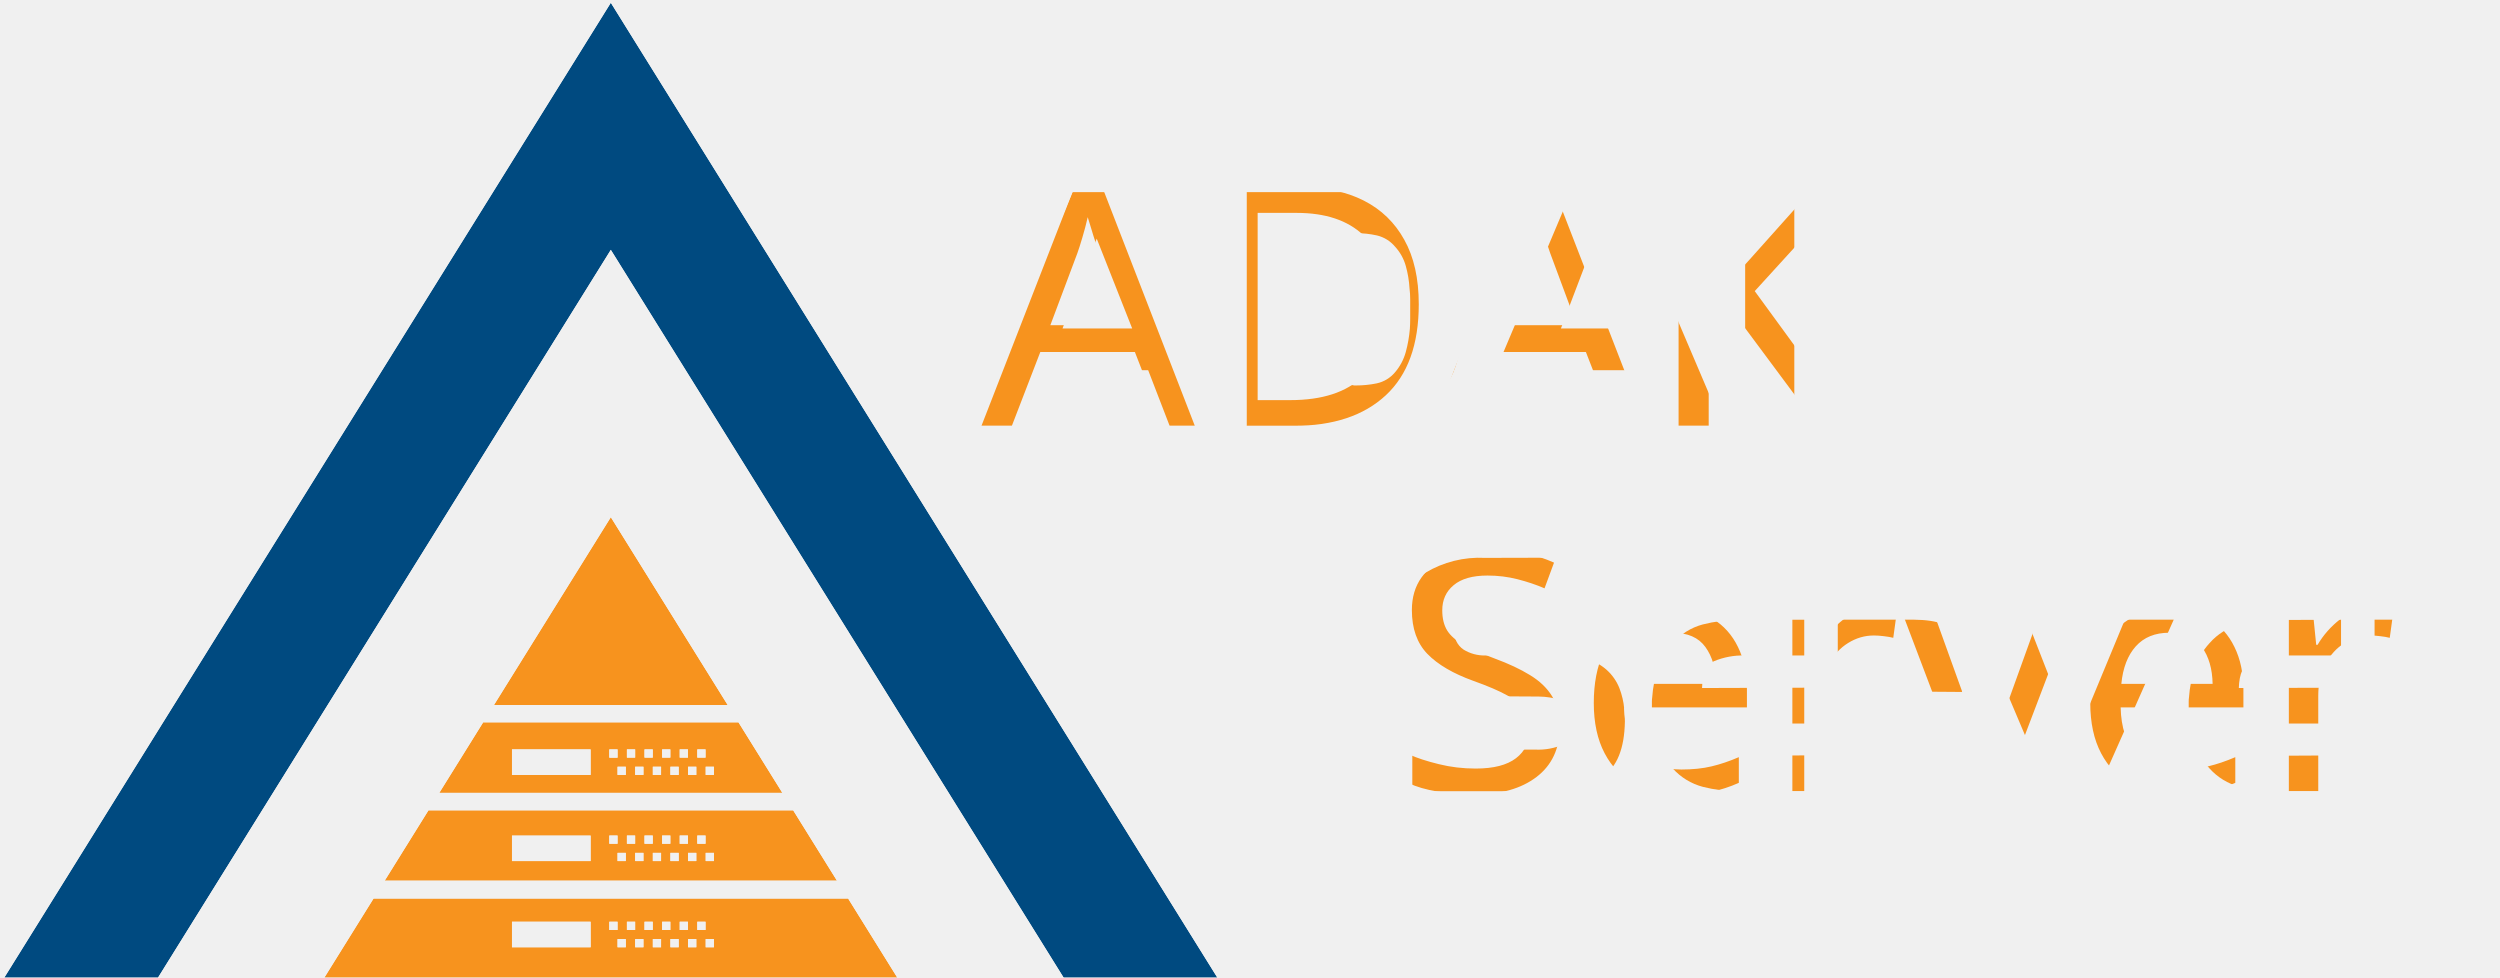
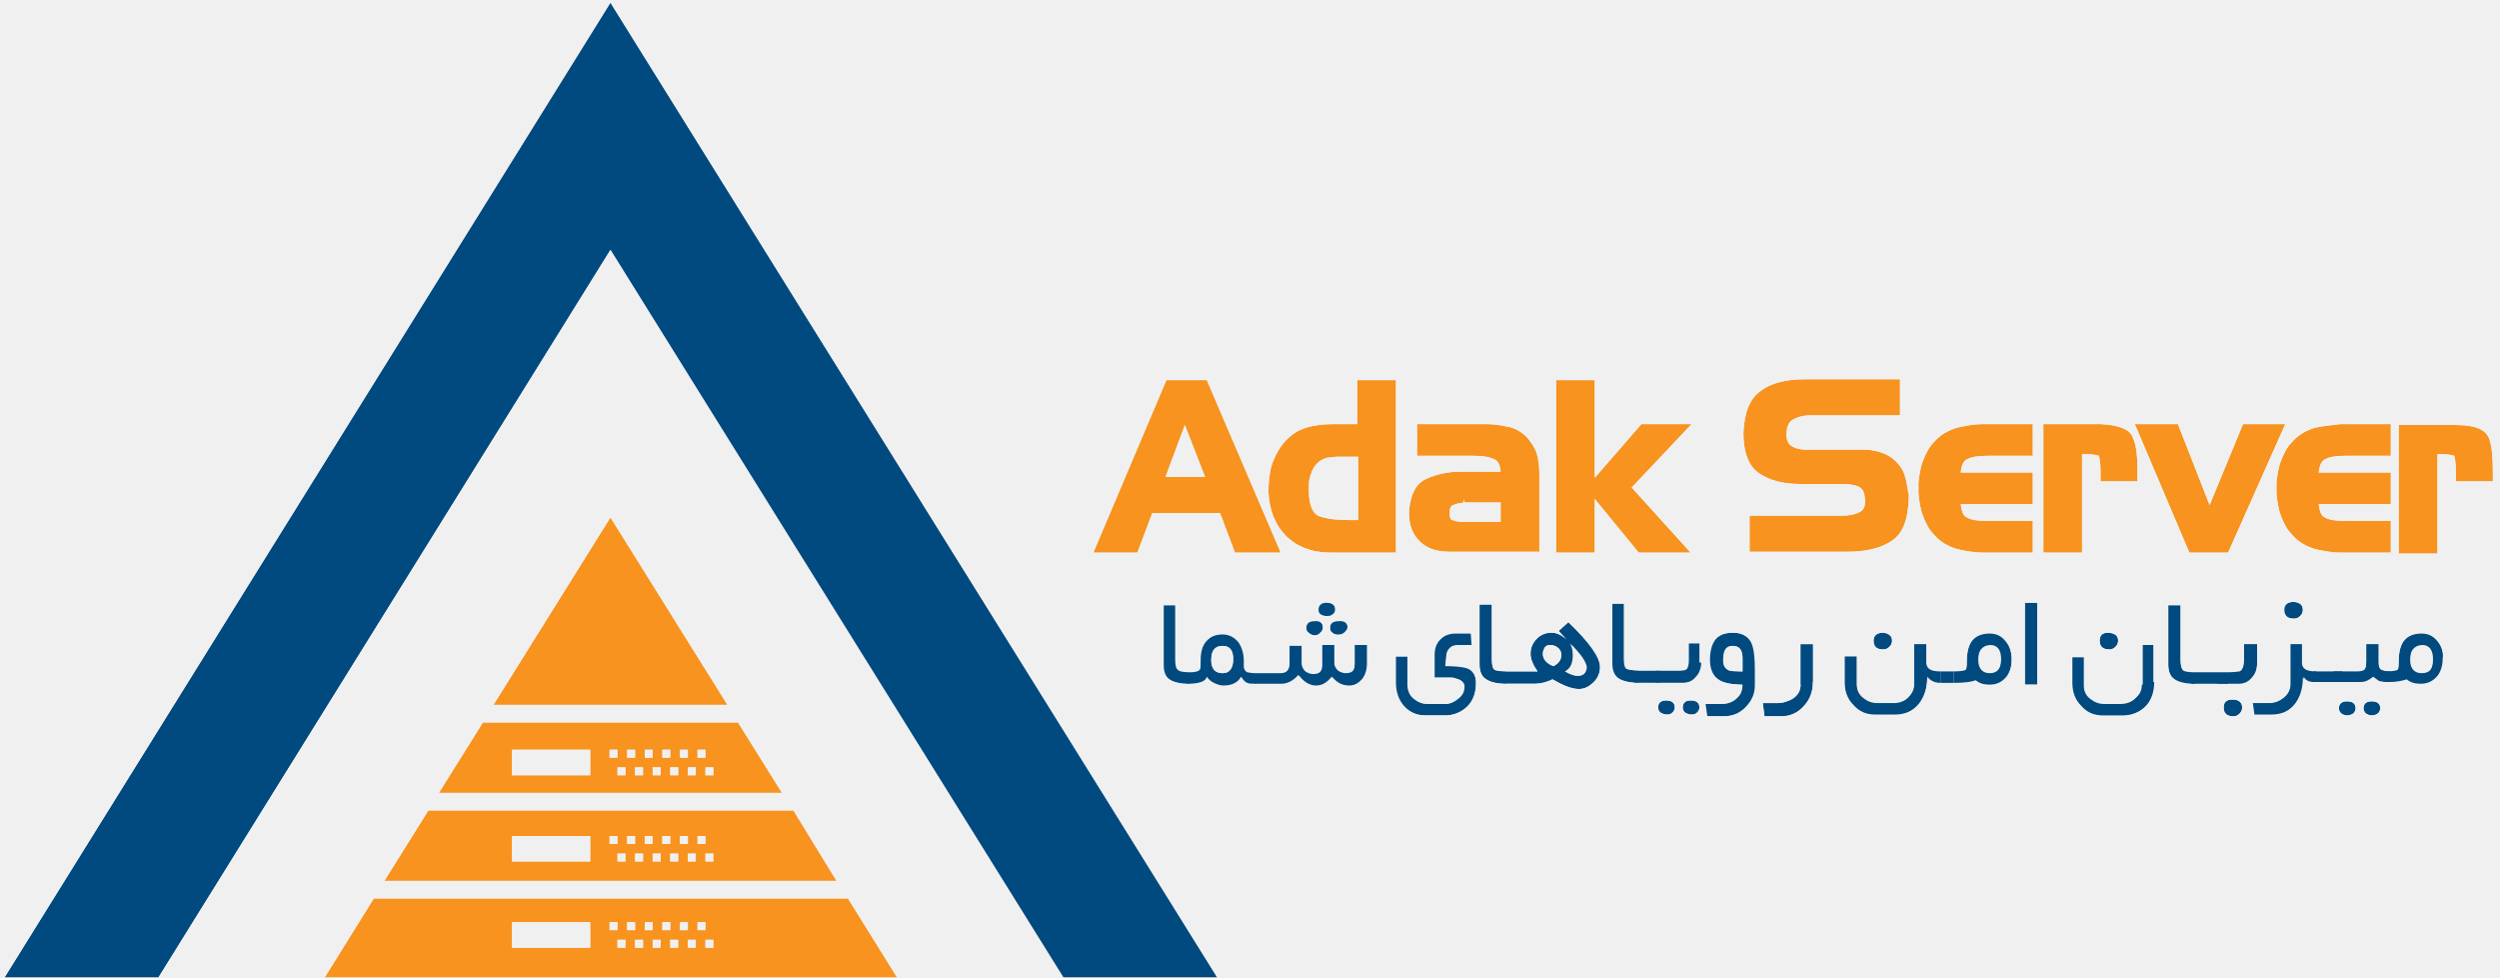
- <svg xmlns="http://www.w3.org/2000/svg" xmlns:xlink="http://www.w3.org/1999/xlink" viewBox="0 0 284.149 111.111">
+ <svg xmlns="http://www.w3.org/2000/svg" xmlns:xlink="http://www.w3.org/1999/xlink" version="1.1" id="Layer_1" x="0px" y="0px" viewBox="0 0 284.1 111.1" style="enable-background:new 0 0 284.1 111.1;" xml:space="preserve">
+   <style type="text/css">
+ 	.st0{filter:url(#Adobe_OpacityMaskFilter);}
+ 	.st1{mask:url(#SVGID_1_);}
+ 	.st2{fill:#004A80;}
+ 	.st3{fill:#F7931E;}
+ 	.st4{opacity:0.7;fill:none;stroke:#FFFFFF;stroke-width:31.41;stroke-miterlimit:10;enable-background:new    ;}
+ </style>
  <defs>
-     <style>
-       .a {
-         fill: #fff;
-       }
- 
-       .b {
-         mask: url(#a);
-       }
- 
-       .c {
-         fill: #004a80;
-       }
- 
-       .d, .e {
-         fill: #f7931e;
-       }
- 
-       .e {
-         font-size: 38px;
-         font-family: HandelGothic, Handel Gothic;
-       }
- 
-       .f {
-         fill: none;
-         stroke: #fff;
-         stroke-miterlimit: 10;
-         stroke-width: 31.41px;
-         opacity: 0.7;
-       }
-     </style>
-     <mask id="a" x="-21.642" y="-82.499" width="365.125" height="193.61" maskUnits="userSpaceOnUse">
+     <filter id="Adobe_OpacityMaskFilter" filterUnits="userSpaceOnUse" x="-21.7" y="-82.5" width="365.1" height="193.6">
+       <feColorMatrix type="matrix" values="-1 0 0 0 1  0 -1 0 0 1  0 0 -1 0 1  0 0 0 1 0" color-interpolation-filters="sRGB" result="source" />
+     </filter>
+   </defs>
+   <mask maskUnits="userSpaceOnUse" x="-21.7" y="-82.5" width="365.1" height="193.6" id="SVGID_1_">
+     <g class="st0">
      <g>
-         <polygon class="a" points="69.426 28.399 120.888 111.111 138.362 111.111 69.426 0.314 0.489 111.111 17.963 111.111 69.426 28.399" />
-         <polygon class="a" points="82.709 80.132 69.426 58.782 56.142 80.132 82.709 80.132" />
+         <polygon points="69.4,28.4 120.9,111.1 138.4,111.1 69.4,0.3 0.5,111.1 18,111.1    " />
+         <polygon points="82.7,80.1 69.4,58.8 56.1,80.1    " />
+         <path d="M83.9,82.1h-29l-5,8h39L83.9,82.1z M67.1,88.1h-8.9v-2.9h8.9V88.1z M69.3,85.2h0.9v0.9h-0.9V85.2z M71.1,88.1h-0.9v-0.9     h0.9V88.1z M72.2,86.1h-0.9v-0.9h0.9V86.1z M73.1,88.1h-0.9v-0.9h0.9V88.1z M74.2,86.1h-0.9v-0.9h0.9V86.1z M75.1,88.1h-0.9v-0.9     h0.9V88.1z M76.2,86.1h-0.9v-0.9h0.9V86.1z M77.1,88.1h-0.9v-0.9h0.9V88.1z M78.2,86.1h-0.9v-0.9h0.9V86.1z M79.1,88.1h-0.9v-0.9     h0.9V88.1z M80.2,86.1h-0.9v-0.9h0.9V86.1z M81.1,88.1h-0.9v-0.9h0.9V88.1z" />
+         <path d="M90.2,92.1H48.7l-5,8h51.4L90.2,92.1z M67.1,97.9h-8.9V95h8.9V97.9z M70.2,95.9h-0.9V95h0.9V95.9z M71.1,97.9h-0.9V97     h0.9V97.9z M72.2,95.9h-0.9V95h0.9V95.9z M73.1,97.9h-0.9V97h0.9V97.9z M74.2,95.9h-0.9V95h0.9V95.9z M75.1,97.9h-0.9V97h0.9     V97.9z M76.2,95.9h-0.9V95h0.9V95.9z M77.1,97.9h-0.9V97h0.9V97.9z M78.2,95.9h-0.9V95h0.9V95.9z M79.1,97.9h-0.9V97h0.9V97.9z      M80.2,95.9h-0.9V95h0.9V95.9z M81.1,97.9h-0.9V97h0.9V97.9z" />
+         <path d="M96.4,102.1H42.5l-5.6,9H102L96.4,102.1z M67.1,107.7h-8.9v-2.9h8.9V107.7z M70.2,105.7h-0.9v-0.9h0.9V105.7z      M71.1,107.7h-0.9v-0.9h0.9V107.7z M72.2,105.7h-0.9v-0.9h0.9V105.7z M73.1,107.7h-0.9v-0.9h0.9V107.7z M74.2,105.7h-0.9v-0.9     h0.9V105.7z M75.1,107.7h-0.9v-0.9h0.9V107.7z M76.2,105.7h-0.9v-0.9h0.9V105.7z M77.1,107.7h-0.9v-0.9h0.9V107.7z M78.2,105.7     h-0.9v-0.9h0.9V105.7z M79.1,107.7h-0.9v-0.9h0.9V107.7z M80.2,105.7h-0.9v-0.9h0.9V105.7z M81.1,107.7h-0.9v-0.9h0.9V107.7z" />
        <g>
-           <path class="a" d="M127.833,21.834,139.156,48.4H132.94L130.5,42.073H118.954L116.585,48.4H110.7l11.21-26.566Zm-7.067,15.5h7.918l-4.032-10.212Z" />
-           <path class="a" d="M153.881,21.834q6.067.038,9.065,3t3.4,9.25q.036.555.056,1.11c.011.37.006.753-.019,1.147a18.035,18.035,0,0,1-.962,5.347,9.64,9.64,0,0,1-3.108,4.421,8.773,8.773,0,0,1-3.9,1.887,22.845,22.845,0,0,1-4.384.407H141.707V21.834Zm-.111,4.625h-6.475V43.775h6.475a.359.359,0,0,0,.166.037h.167a11.751,11.751,0,0,0,2.387-.241,3.723,3.723,0,0,0,2.053-1.239A5.942,5.942,0,0,0,159.783,40a14.677,14.677,0,0,0,.462-2.627c.024-.37.037-.74.037-1.11V33.988a9.566,9.566,0,0,0-.075-1.2,11.947,11.947,0,0,0-.424-2.553,5.38,5.38,0,0,0-1.24-2.22,3.835,3.835,0,0,0-2.053-1.258A11.027,11.027,0,0,0,154.1,26.5h-.333Z" />
-           <path class="a" d="M184.48,21.834,195.8,48.4h-6.216l-2.442-6.327H175.6L173.232,48.4h-5.883L178.56,21.834Zm-7.067,15.5h7.917L181.3,27.125Z" />
-           <path class="a" d="M203.941,21.834V34.6l10.471-12.765h6.7L210.453,34.821,221.22,48.4h-7.141L203.941,35.191V48.4h-5.587V21.834Z" />
+           <g>
+             <path d="M132.6,43.2l-8.3,19.6h5l1.7-4.5h7.7l1.7,4.5h5.2l-8.4-19.6H132.6z M132.5,54.2l2.2-5.9l2.3,5.9H132.5z" />
+             <path d="M154.4,48.2l-2.8,0c-1.1,0-2.1,0.1-3.1,0.4c-1,0.3-1.9,0.9-2.7,1.9c-0.6,0.8-1,1.6-1.3,2.6c-0.2,0.9-0.3,1.9-0.3,2.8       c0.1,2.1,0.8,3.8,2,5c1.2,1.2,2.9,1.9,5.1,1.9h7.4V43.2h-4.4V48.2z M154.4,59.1h-0.2c-0.2,0-0.4,0-0.5,0l-0.3,0       c-1.3,0-2.4-0.1-3.3-0.4c-0.8-0.2-1.3-1.2-1.3-2.9l0-0.7c0-0.5,0.1-0.9,0.3-1.4c0.1-0.4,0.4-0.8,0.7-1.1       c0.2-0.2,0.4-0.3,0.6-0.4c0.2-0.1,0.4-0.2,0.7-0.2c0.3,0,0.6-0.1,0.9-0.1c0.3,0,0.6,0,0.9,0c0,0,1.5,0,1.5,0V59.1z" />
+             <path d="M173.6,49.7c-0.6-0.6-1.4-1.1-2.2-1.2c-0.8-0.2-1.6-0.3-2.4-0.3h-7.9v3.6l6.5,0c0.9,0,1.7,0.1,2.3,0.4       c0.2,0.1,0.6,0.3,0.7,1.4l-4.5,0c-1.5,0-2.8,0.3-3.9,0.8c-1.2,0.5-1.8,1.7-2,3.5c-0.1,1.5,0.3,2.7,1.1,3.5       c0.8,0.9,2,1.3,3.5,1.3H175v-9c0-0.7-0.1-1.5-0.3-2.2C174.5,50.9,174.1,50.3,173.6,49.7z M170.6,59.3h-4.2l-0.2,0       c-0.4,0-0.8-0.1-1.1-0.2c-0.1,0-0.3-0.1-0.3-0.9c0-0.6,0.3-0.8,0.4-0.8c0.4-0.2,0.8-0.2,1.2-0.3l0-0.4l0.1,0.4l0.2,0h3.9V59.3z       " />
+             <polygon points="186.6,48.2 181.3,54.3 181.3,43.2 176.9,43.2 176.9,62.8 181.3,62.8 181.3,56.7 186.3,62.8 192.2,62.8        185.5,55.4 192.3,48.2      " />
+             <path d="M216.9,55.7c-0.1-0.6-0.2-1.2-0.4-1.8c-0.2-0.6-0.6-1.1-1-1.5c-0.5-0.5-1.1-0.8-1.7-1c-0.6-0.2-1.3-0.3-1.9-0.3       c-0.2,0-0.4,0-0.7,0c-0.2,0-0.4,0-0.6,0l-5.3,0c-0.6,0-1.1-0.1-1.6-0.4c-0.4-0.2-0.6-0.7-0.6-1.3c0-0.8,0.2-1.4,0.7-1.7       c0.5-0.3,1.2-0.5,2-0.5h10.2v-4.1l-10.8,0c-2.1,0-3.8,0.4-5,1.3c-1.3,0.9-1.9,2.5-2,4.8c0,2.2,0.6,3.8,1.8,4.6       c1.2,0.8,2.7,1.2,4.7,1.2l4.8,0c0.7,0,1.3,0.1,1.8,0.3c0.1,0.1,0.6,0.2,0.7,1.2c0.2,1.3-0.4,1.6-0.6,1.7       c-0.6,0.3-1.2,0.4-2,0.4l-10.5,0v4.1H210c2.1,0,3.8-0.4,5-1.2c1.3-0.8,1.9-2.4,2-4.8c0-0.2,0-0.4,0-0.5       C217,56.1,216.9,55.9,216.9,55.7z" />
+             <path d="M222.5,48.6c-1,0.3-1.9,0.8-2.6,1.6c-0.6,0.6-1,1.4-1.3,2.2c-0.3,0.8-0.4,1.6-0.5,2.4c0,0.1,0,0.3,0,0.4l0,0.9       c0.1,0.9,0.2,1.7,0.5,2.5c0.3,0.8,0.7,1.6,1.3,2.2c0.7,0.8,1.6,1.3,2.6,1.6c0.9,0.2,1.9,0.4,2.9,0.4h5.7v-3.6l-5.2,0       c-1,0-1.8-0.1-2.3-0.4c-0.5-0.2-0.6-0.9-0.7-1.5h8.2v-3.6l-8.2,0c0.1-0.8,0.3-1.3,0.7-1.5c0.6-0.3,1.3-0.4,2.3-0.4h5.2v-3.6       l-5.7,0C224.4,48.2,223.4,48.4,222.5,48.6z" />
+             <path d="M238.8,48.2h-6.5v14.6h4.4V51.6h0c1.6,0,1.9,0.2,1.9,0.2c0,0,0.2,0.3,0.2,2v0.9l4.2,0v-1.2c0-1.5-0.1-2.8-0.5-3.7       C242.2,48.8,240.9,48.3,238.8,48.2z" />
+             <polygon points="255,48.2 251.2,57.4 247.6,48.2 242.7,48.2 248.9,62.8 253.3,62.8 259.8,48.2      " />
+             <path d="M263.2,48.6c-1,0.3-1.9,0.8-2.6,1.6c-0.6,0.6-1,1.4-1.3,2.2c-0.3,0.8-0.4,1.6-0.5,2.4c0,0.1,0,0.3,0,0.4l0,0.9       c0.1,0.9,0.2,1.7,0.5,2.5c0.3,0.8,0.7,1.6,1.3,2.2c0.7,0.8,1.6,1.3,2.6,1.6c0.9,0.2,1.9,0.4,2.9,0.4h5.7v-3.6l-5.2,0       c-1,0-1.8-0.1-2.3-0.4c-0.5-0.2-0.6-0.9-0.7-1.5h8.2v-3.6l-8.2,0c0.1-0.8,0.3-1.3,0.7-1.5c0.6-0.3,1.3-0.4,2.3-0.4h5.2v-3.6       l-5.7,0C265.2,48.3,264.2,48.4,263.2,48.6z" />
+             <path d="M283,49.9c-0.4-1.1-1.6-1.6-3.8-1.6h-6.5v14.6h4.4V51.6h0c1.6,0,1.9,0.2,1.9,0.2c0,0,0.2,0.3,0.2,2v0.9l4.2,0v-1.2       C283.4,52,283.3,50.8,283,49.9z" />
+           </g>
        </g>
        <g>
-           <path class="a" d="M169.588,68.1a6.244,6.244,0,0,0-3.053.758,2.913,2.913,0,0,0-1.239,2.757,2.421,2.421,0,0,0,1.054,2.22,4.509,4.509,0,0,0,2.461.666l7.4-.037q.406.038.851.037t.888.037a12.012,12.012,0,0,1,2.553.425,5.5,5.5,0,0,1,3.552,3.238,8.708,8.708,0,0,1,.555,2.368c.024.246.043.487.055.721s.019.476.019.722q-.075,4.624-2.553,6.271a12.035,12.035,0,0,1-6.734,1.647H160.523V85.2h13.986a7.158,7.158,0,0,0,3.2-.592q1.35-.628,1.092-2.849-.186-1.738-1.295-2.147a8.246,8.246,0,0,0-2.627-.443l-6.586-.037a10.91,10.91,0,0,1-6.494-1.647Q159.413,75.8,159.45,71.4q.074-4.624,2.571-6.309a11.926,11.926,0,0,1,6.753-1.683l14.615-.037V68.1Z" />
-           <path class="a" d="M193.545,89.432a7.009,7.009,0,0,1-3.423-2.09,7.944,7.944,0,0,1-1.72-2.96,13.991,13.991,0,0,1-.648-3.4v-1.24a3.635,3.635,0,0,1,.037-.5,13.089,13.089,0,0,1,.648-3.275,7.936,7.936,0,0,1,1.683-2.867,6.9,6.9,0,0,1,3.423-2.128,16.053,16.053,0,0,1,4.014-.5l7.511-.037V74.5h-6.807a8.49,8.49,0,0,0-3.442.647q-1.294.611-1.368,3.053l11.617-.037v4.07H193.453q.072,2.553,1.294,3.108a8.66,8.66,0,0,0,3.478.555l6.845-.037v4.07h-7.511A16.054,16.054,0,0,1,193.545,89.432Z" />
-           <path class="a" d="M217.539,70.433q4.18.037,4.847,1.924a15.139,15.139,0,0,1,.629,5.069v1.221l-4.921-.037V77.8q0-2.7-.426-3.144t-3.089-.444h-.555V89.932h-5.143v-19.5Z" />
-           <path class="a" d="M230.378,70.433l5.4,13.838,5.735-13.838h5.55l-8.658,19.5h-5.55l-8.251-19.5Z" />
-           <path class="a" d="M254.557,89.432a7.009,7.009,0,0,1-3.423-2.09,7.96,7.96,0,0,1-1.721-2.96,13.99,13.99,0,0,1-.647-3.4v-1.24a3.484,3.484,0,0,1,.037-.5,13.045,13.045,0,0,1,.648-3.275,7.936,7.936,0,0,1,1.683-2.867,6.9,6.9,0,0,1,3.423-2.128,16.042,16.042,0,0,1,4.014-.5l7.511-.037V74.5h-6.808a8.489,8.489,0,0,0-3.441.647q-1.294.611-1.369,3.053l11.618-.037v4.07H254.464q.074,2.553,1.295,3.108a8.657,8.657,0,0,0,3.478.555l6.845-.037v4.07h-7.511A16.042,16.042,0,0,1,254.557,89.432Z" />
-           <path class="a" d="M278.551,70.433q4.181.037,4.847,1.924a15.139,15.139,0,0,1,.629,5.069v1.221l-4.921-.037V77.8q0-2.7-.426-3.144t-3.089-.444h-.555V89.932h-5.143v-19.5Z" />
+           <path d="M150.8,70.1c0.3,0,0.5-0.1,0.7-0.2s0.3-0.4,0.3-0.6c0-0.5-0.3-0.8-1-0.8c-0.6,0-0.9,0.3-0.9,0.8c0,0.3,0.1,0.5,0.3,0.6      C150.3,70,150.6,70.1,150.8,70.1z" />
+           <path d="M154,75.6c0,0.6-0.3,0.9-1,0.9c-0.3,0-0.6-0.1-0.9-0.3c-0.2-0.2-0.4-0.5-0.4-0.8v-2.1h-1.4v2.4c0,0.6-0.3,0.9-1,0.9      c-0.3,0-0.6-0.1-0.9-0.3c-0.2-0.2-0.4-0.5-0.4-0.8v-2.1h-1.4v2c0,0.7-0.3,1.1-1,1.1h-2.9c-0.5,0-0.8-0.1-0.9-0.1      c-0.2-0.1-0.4-0.3-0.4-0.7c0-0.1,0-0.3,0-0.6c0-0.8-0.2-1.5-0.6-2.1c-0.5-0.6-1.1-0.9-1.8-0.9c-0.9,0-1.5,0.3-2,0.9      c-0.4,0.5-0.6,1.2-0.6,2.1c0,0.7,0,1-0.1,1.1c-0.1,0.1-0.5,0.2-1,0.2v0c-0.7,0-1.2-0.1-1.3-0.2c-0.2-0.2-0.3-0.6-0.3-1.2v-6.2      h-1.4v6.8c0,0.7,0.2,1.2,0.5,1.5c0.4,0.4,1.2,0.6,2.2,0.7v0c1.4,0,2.1-0.3,2.2-0.8c0.2,0.3,0.5,0.5,0.8,0.7      c0.4,0.2,0.7,0.3,1.1,0.3c0.9,0,1.6-0.3,2-1c0.2,0.4,0.5,0.6,0.7,0.7c0.2,0.1,0.5,0.1,1,0.1v0h3c0.6,0,1.3-0.3,1.9-1      c0.6,0.8,1.3,1.2,2,1.2c0.6,0,1.2-0.3,1.8-1c0.6,0.7,1.2,1,2,1c0.7,0,1.2-0.3,1.5-0.8c0.3-0.4,0.5-1,0.5-1.7v-2.2H154V75.6z       M139,76.5c-0.8,0-1.3-0.5-1.3-1.5c0-1.1,0.4-1.6,1.3-1.6c0.8,0,1.2,0.5,1.2,1.5C140.2,75.9,139.8,76.5,139,76.5z" />
+           <path d="M149.5,72.2c0.2,0,0.5-0.1,0.6-0.3c0.2-0.2,0.3-0.4,0.3-0.6c0-0.5-0.3-0.8-1-0.8c-0.6,0-0.9,0.3-0.9,0.8      c0,0.3,0.1,0.5,0.3,0.6C149,72.1,149.2,72.2,149.5,72.2z" />
+           <path d="M151.2,71.3c0,0.3,0.1,0.5,0.3,0.6c0.2,0.2,0.4,0.2,0.7,0.2c0.3,0,0.5-0.1,0.7-0.3c0.2-0.2,0.3-0.4,0.3-0.6      c0-0.5-0.3-0.8-1-0.8C151.5,70.5,151.2,70.8,151.2,71.3z" />
+           <path d="M166.7,75.8c-0.4-0.1-1.1-0.2-2.3-0.2c0-0.9,0.1-1.4,0.2-1.6c0.2-0.5,0.6-0.7,1.1-0.7h1.7l-0.1-1.4h-1.7      c-0.8,0-1.4,0.2-1.8,0.7c-0.5,0.5-0.7,1.1-0.7,1.8V77h2c0.1,0,0.2,0,0.4,0.1c0.7,0.2,1,0.5,1,0.9c0,0.6-0.2,1-0.7,1.4      c-0.5,0.4-1,0.6-1.5,0.6h-1.9c-0.6,0-1.2-0.2-1.6-0.6c-0.5-0.4-0.7-0.9-0.7-1.6v-3.2h-1.4v3c0,1,0.3,1.9,0.9,2.6      c0.7,0.8,1.5,1.1,2.5,1.1h2.2c0.7,0,1.4-0.2,2-0.6c1-0.7,1.5-1.7,1.5-3.1C167.8,76.7,167.4,76.1,166.7,75.8z" />
+           <path d="M178.3,70.7l-1.1,1l0.9,1c-0.5-0.5-1.1-0.8-1.7-0.8c-0.7,0-1.3,0.2-1.7,0.7c-0.4,0.4-0.7,1-0.7,1.7c0,0.6,0.3,1.3,0.8,2      h-3.6c-0.7,0-1.2-0.1-1.3-0.2c-0.2-0.2-0.3-0.6-0.3-1.2v-6.2h-1.4v6.8c0,0.7,0.2,1.2,0.5,1.5c0.5,0.4,1.2,0.7,2.3,0.7v0l0.2,0      c0,0,0,0,0,0v0l3.2,0c0.8,0,1.5-0.2,2.1-0.5c1.2,0.7,2.2,1.1,3,1.1c0.6,0,1.2-0.3,1.7-0.8c0.5-0.5,0.7-1.1,0.7-1.7      C181.9,74.7,180.7,73,178.3,70.7z M176.6,75.7c-0.8-0.3-1.2-0.8-1.2-1.4c0-0.3,0.1-0.5,0.2-0.7c0.2-0.2,0.4-0.3,0.6-0.3      c0.3,0,0.6,0.1,0.9,0.3c0.2,0.2,0.4,0.5,0.4,0.8C177.5,75,177.2,75.4,176.6,75.7z M179.4,76.8c-0.4,0-0.9-0.2-1.4-0.5      c0.6-0.3,0.9-0.9,0.9-1.8c0-0.6-0.1-1-0.4-1.4c1.3,1.3,1.9,2.2,1.9,2.8C180.3,76.5,180,76.8,179.4,76.8z" />
+           <path d="M192.2,79.6c-0.6,0-0.9,0.3-0.9,0.8c0,0.3,0.1,0.5,0.3,0.6c0.2,0.1,0.4,0.2,0.7,0.2c0.3,0,0.5-0.1,0.6-0.2      c0.2-0.2,0.3-0.4,0.3-0.6C193.2,79.9,192.9,79.6,192.2,79.6z" />
+           <path d="M189.4,79.6c-0.6,0-0.9,0.3-0.9,0.8c0,0.3,0.1,0.5,0.3,0.6c0.2,0.1,0.4,0.2,0.7,0.2c0.3,0,0.5-0.1,0.6-0.2      c0.2-0.2,0.3-0.4,0.3-0.6C190.4,79.9,190.1,79.6,189.4,79.6z" />
+           <path d="M192,75.1c0,0.4-0.1,0.7-0.2,0.9c-0.2,0.2-0.4,0.2-0.8,0.2h-2.1v0h-2.6c-0.7,0-1.2-0.1-1.3-0.2      c-0.2-0.2-0.3-0.6-0.3-1.2v-6.2h-1.4v6.8c0,0.7,0.2,1.2,0.5,1.5c0.4,0.4,1.1,0.6,2.1,0.7v0h2.5h0.6h2.5c0.6,0,1.1-0.2,1.5-0.7      c0.4-0.5,0.6-1,0.6-1.6v-2.2H192V75.1z" />
+           <path d="M197,71.9c-0.8,0-1.4,0.2-1.8,0.5c-0.6,0.5-0.9,1.3-0.9,2.6c0,1.1,0.4,1.9,1.1,2.3c0.5,0.3,1.4,0.5,2.6,0.5      c0,0.7-0.3,1.2-0.7,1.6c-0.5,0.4-1,0.6-1.7,0.6h-1.8l0.2,1.4h1.9c1,0,1.8-0.3,2.5-1c0.7-0.7,1.1-1.5,1.1-2.5v-1.8      c0-1.3-0.1-2.2-0.3-2.8C198.9,72.4,198.1,71.9,197,71.9z M198.1,76.3c-0.7,0-1.2,0-1.5-0.1c-0.5-0.2-0.7-0.6-0.7-1.2      c0-0.5,0.1-0.9,0.2-1.1c0.2-0.3,0.5-0.5,0.9-0.5c0.8,0,1.1,0.5,1.1,1.4V76.3z" />
+           <path d="M204.7,77.8c0,0.7-0.3,1.2-0.9,1.6c-0.5,0.3-1.1,0.5-1.8,0.5h-1.6l0.2,1.5h1.9c1.1,0,1.9-0.4,2.6-1.2      c0.7-0.8,1-1.7,1-2.7v-4.3h-1.5V77.8z" />
+           <path d="M214.1,73.8c0.3,0,0.5-0.1,0.7-0.3c0.2-0.2,0.3-0.4,0.3-0.7c0-0.6-0.3-0.9-1-0.9c-0.7,0-1.1,0.3-1.1,0.9      C213,73.5,213.3,73.8,214.1,73.8z" />
+           <path d="M226.2,71.9c-1.7,0-2.5,1-2.6,3c0,0.7,0,1.1-0.1,1.1c-0.1,0.2-0.6,0.2-1.4,0.2v0h-1.5v0c-1,0-1.6-0.4-1.6-1v-2.1h-1.4      v4.6c0,0.6-0.2,1.1-0.7,1.5c-0.4,0.4-1,0.6-1.6,0.6h-1.9c-0.6,0-1.2-0.2-1.6-0.6c-0.5-0.4-0.7-0.9-0.7-1.5v-3.2h-1.4v3      c0,1,0.3,1.9,1,2.6c0.7,0.8,1.5,1.1,2.5,1.1h2.2c1.2,0,2.1-0.4,2.8-1.3c0.6-0.8,0.9-1.8,0.9-3c0.3,0.4,0.8,0.7,1.5,0.7v0h1.5      c1.2,0,2-0.1,2.5-0.3c0.5,0.4,1,0.5,1.6,0.5c0.8,0,1.4-0.3,1.9-0.9c0.4-0.5,0.6-1.2,0.6-2c0-0.8-0.2-1.5-0.6-2.1      C227.7,72.3,227.1,71.9,226.2,71.9z M226.2,76.5c-0.8,0-1.3-0.5-1.3-1.5c0-1.1,0.4-1.6,1.3-1.6c0.8,0,1.2,0.5,1.2,1.6      C227.5,76,227,76.5,226.2,76.5z" />
+           <rect x="230.2" y="68.5" width="1.4" height="9.3" />
+           <path d="M239.8,73.8c0.3,0,0.5-0.1,0.7-0.3s0.3-0.4,0.3-0.7c0-0.6-0.4-0.9-1.1-0.9c-0.7,0-1,0.3-1,0.9      C238.7,73.5,239.1,73.8,239.8,73.8z" />
+           <path d="M243.5,77.8c0,0.6-0.2,1.1-0.7,1.5c-0.4,0.4-1,0.6-1.6,0.6h-1.9c-0.6,0-1.2-0.2-1.6-0.6c-0.5-0.4-0.7-0.9-0.7-1.5v-3.2      h-1.4v3c0,1,0.3,1.9,1,2.6c0.7,0.8,1.5,1.1,2.5,1.1h2.2c1.1,0,2-0.4,2.7-1.1c0.6-0.7,1-1.6,1-2.8v-4.3h-1.4V77.8z" />
+           <path d="M253.8,79.5c-0.7,0-1,0.3-1,0.9c0,0.7,0.4,1,1.1,1c0.3,0,0.5-0.1,0.7-0.3c0.2-0.2,0.3-0.4,0.3-0.7      C254.9,79.8,254.5,79.5,253.8,79.5z" />
+           <path d="M256.6,73.2h-1.5c0,0.2,0,0.5,0,0.9c0,0.4,0,0.7,0,0.9c0,0.8-0.2,1.2-0.5,1.3c-0.1,0-0.6,0.1-1.4,0.1h-3.7      c-0.7,0-1.2-0.1-1.3-0.2c-0.2-0.2-0.3-0.6-0.3-1.2v-6.2h-1.4v6.8c0,0.7,0.2,1.2,0.5,1.5c0.4,0.4,1.1,0.6,2.1,0.7v0h3h1.2h1.2      c0.6,0,1.1-0.2,1.5-0.7c0.4-0.5,0.6-1,0.6-1.6V73.2z" />
+           <path d="M260.8,70.3c0.3,0,0.5-0.1,0.7-0.3c0.2-0.2,0.3-0.4,0.3-0.7c0-0.6-0.4-0.9-1.1-0.9c-0.7,0-1.1,0.3-1.1,0.9      C259.7,70,260,70.3,260.8,70.3z" />
+           <path d="M269.6,79.7c-0.6,0-0.9,0.3-0.9,0.8c0,0.3,0.1,0.5,0.3,0.6c0.2,0.2,0.4,0.2,0.7,0.2c0.2,0,0.5-0.1,0.6-0.2      c0.2-0.2,0.3-0.4,0.3-0.6C270.6,79.9,270.2,79.7,269.6,79.7z" />
+           <path d="M266.8,79.7c-0.6,0-0.9,0.3-0.9,0.8c0,0.3,0.1,0.5,0.3,0.6c0.2,0.2,0.4,0.2,0.7,0.2c0.2,0,0.5-0.1,0.6-0.2      c0.2-0.2,0.3-0.4,0.3-0.6C267.8,79.9,267.4,79.7,266.8,79.7z" />
+           <path d="M277.2,72.9c-0.5-0.6-1.1-1-1.9-1c-1.7,0-2.5,1-2.6,3c0,0.7,0,1.1-0.1,1.1c-0.1,0.1-0.5,0.2-1.1,0.2      c-0.4,0-0.6-0.1-0.7-0.2c-0.2-0.2-0.3-0.5-0.3-0.9v-2H269v2c0,0.4-0.1,0.7-0.2,0.9c-0.2,0.2-0.4,0.2-0.8,0.2h-1.7v0h-3      c-1,0-1.5-0.4-1.5-1v-2.1h-1.4v4.6c0,0.6-0.2,1.1-0.7,1.5c-0.5,0.4-1,0.6-1.6,0.6h-2l0.2,1.4h1.9c1.2,0,2.1-0.4,2.8-1.3      c0.6-0.8,0.9-1.8,0.9-3c0.2,0.4,0.6,0.6,1.1,0.6v0h2.3h1h2.1c0.5,0,0.9-0.2,1.4-0.6c0.3,0.2,0.5,0.4,0.7,0.5      c0.2,0,0.4,0.1,0.7,0.1v0c0.1,0,0.1,0,0.2,0c0.1,0,0.3,0,0.4,0v0c0.8,0,1.5-0.2,1.8-0.3c0.5,0.4,1,0.5,1.6,0.5      c0.8,0,1.4-0.3,1.9-0.9c0.4-0.5,0.6-1.2,0.6-2C277.8,74.2,277.6,73.5,277.2,72.9z M275.3,76.5c-0.8,0-1.3-0.5-1.3-1.5      c0-1.1,0.4-1.6,1.3-1.6c0.8,0,1.2,0.5,1.2,1.6C276.6,76,276.2,76.5,275.3,76.5z" />
        </g>
-         <path class="a" d="M83.935,82.1H54.916l-4.987,8.015H88.922ZM67.128,88.079H58.192v-2.9h8.936Zm2.127-2.9h.936v.935h-.936Zm1.873,2.9h-.937v-.935h.937Zm1.063-1.969h-.936v-.935h.936Zm.941,1.969h-.938v-.935h.938Zm1.059-1.969h-.936v-.935h.936Zm.944,1.969H74.2v-.935h.937Zm1.056-1.969h-.936v-.935h.936Zm.948,1.969H76.2v-.935h.937Zm1.052-1.969h-.936v-.935h.936Zm.951,1.969h-.937v-.935h.937Zm1.049-1.969h-.936v-.935h.936Zm.955,1.969h-.937v-.935h.937Z" />
-         <path class="a" d="M90.153,92.1H48.7l-4.977,8H95.13ZM67.128,97.872H58.192v-2.9h8.936ZM70.19,95.9h-.935v-.935h.935Zm.938,1.969h-.937v-.936h.937ZM72.19,95.9h-.935v-.935h.935Zm.942,1.969h-.938v-.936h.938ZM74.19,95.9h-.935v-.935h.935Zm.945,1.969H74.2v-.936h.937ZM76.19,95.9h-.935v-.935h.935Zm.949,1.969H76.2v-.936h.937ZM78.19,95.9h-.935v-.935h.935Zm.952,1.969h-.937v-.936h.937ZM80.19,95.9h-.935v-.935h.935Zm.956,1.969h-.937v-.936h.937Z" />
-         <path class="a" d="M96.4,102.13H42.455l-5.588,8.981h65.117Zm-29.268,5.535H58.192v-2.9h8.936ZM70.19,105.7h-.935v-.935h.935Zm.938,1.969h-.937v-.936h.937ZM72.19,105.7h-.935v-.935h.935Zm.942,1.969h-.938v-.936h.938ZM74.19,105.7h-.935v-.935h.935Zm.945,1.969H74.2v-.936h.937ZM76.19,105.7h-.935v-.935h.935Zm.949,1.969H76.2v-.936h.937ZM78.19,105.7h-.935v-.935h.935Zm.952,1.969h-.937v-.936h.937ZM80.19,105.7h-.935v-.935h.935Zm.956,1.969h-.937v-.936h.937Z" />
      </g>
-     </mask>
-   </defs>
-   <g class="b">
+     </g>
+   </mask>
+   <g class="st1">
+     <polygon class="st2" points="69.4,28.4 120.9,111.1 138.4,111.1 69.4,0.3 0.5,111.1 18,111.1  " />
+     <polygon class="st3" points="82.7,80.1 69.4,58.8 56.1,80.1  " />
+     <path class="st3" d="M83.9,82.1h-29l-5,8h39L83.9,82.1z M67.1,88.1h-8.9v-2.9h8.9V88.1z M69.3,85.2h0.9v0.9h-0.9V85.2z M71.1,88.1   h-0.9v-0.9h0.9V88.1z M72.2,86.1h-0.9v-0.9h0.9V86.1z M73.1,88.1h-0.9v-0.9h0.9V88.1z M74.2,86.1h-0.9v-0.9h0.9V86.1z M75.1,88.1   h-0.9v-0.9h0.9V88.1z M76.2,86.1h-0.9v-0.9h0.9V86.1z M77.1,88.1h-0.9v-0.9h0.9V88.1z M78.2,86.1h-0.9v-0.9h0.9V86.1z M79.1,88.1   h-0.9v-0.9h0.9V88.1z M80.2,86.1h-0.9v-0.9h0.9V86.1z M81.1,88.1h-0.9v-0.9h0.9V88.1z" />
+     <path class="st3" d="M90.2,92.1H48.7l-5,8h51.4L90.2,92.1z M67.1,97.9h-8.9V95h8.9V97.9z M70.2,95.9h-0.9V95h0.9V95.9z M71.1,97.9   h-0.9V97h0.9V97.9z M72.2,95.9h-0.9V95h0.9V95.9z M73.1,97.9h-0.9V97h0.9V97.9z M74.2,95.9h-0.9V95h0.9V95.9z M75.1,97.9h-0.9V97   h0.9V97.9z M76.2,95.9h-0.9V95h0.9V95.9z M77.1,97.9h-0.9V97h0.9V97.9z M78.2,95.9h-0.9V95h0.9V95.9z M79.1,97.9h-0.9V97h0.9V97.9z    M80.2,95.9h-0.9V95h0.9V95.9z M81.1,97.9h-0.9V97h0.9V97.9z" />
+     <path class="st3" d="M96.4,102.1H42.5l-5.6,9H102L96.4,102.1z M67.1,107.7h-8.9v-2.9h8.9V107.7z M70.2,105.7h-0.9v-0.9h0.9V105.7z    M71.1,107.7h-0.9v-0.9h0.9V107.7z M72.2,105.7h-0.9v-0.9h0.9V105.7z M73.1,107.7h-0.9v-0.9h0.9V107.7z M74.2,105.7h-0.9v-0.9h0.9   V105.7z M75.1,107.7h-0.9v-0.9h0.9V107.7z M76.2,105.7h-0.9v-0.9h0.9V105.7z M77.1,107.7h-0.9v-0.9h0.9V107.7z M78.2,105.7h-0.9   v-0.9h0.9V105.7z M79.1,107.7h-0.9v-0.9h0.9V107.7z M80.2,105.7h-0.9v-0.9h0.9V105.7z M81.1,107.7h-0.9v-0.9h0.9V107.7z" />
    <g>
-       <polygon class="c" points="69.426 28.399 120.888 111.111 138.362 111.111 69.426 0.314 0.489 111.111 17.963 111.111 69.426 28.399" />
-       <polygon class="d" points="82.709 80.132 69.426 58.782 56.142 80.132 82.709 80.132" />
-       <text class="e" transform="translate(111.553 48.4)">ADAK</text>
-       <text class="e" transform="translate(158.192 89.932)">Server</text>
-       <path class="d" d="M83.935,82.1H54.916l-4.987,8.015H88.922ZM67.128,88.079H58.192v-2.9h8.936Zm2.127-2.9h.936v.935h-.936Zm1.873,2.9h-.937v-.935h.937Zm1.063-1.969h-.936v-.935h.936Zm.941,1.969h-.938v-.935h.938Zm1.059-1.969h-.936v-.935h.936Zm.944,1.969H74.2v-.935h.937Zm1.056-1.969h-.936v-.935h.936Zm.948,1.969H76.2v-.935h.937Zm1.052-1.969h-.936v-.935h.936Zm.951,1.969h-.937v-.935h.937Zm1.049-1.969h-.936v-.935h.936Zm.955,1.969h-.937v-.935h.937Z" />
-       <path class="d" d="M90.153,92.1H48.7l-4.977,8H95.13ZM67.128,97.872H58.192v-2.9h8.936ZM70.19,95.9h-.935v-.935h.935Zm.938,1.969h-.937v-.936h.937ZM72.19,95.9h-.935v-.935h.935Zm.942,1.969h-.938v-.936h.938ZM74.19,95.9h-.935v-.935h.935Zm.945,1.969H74.2v-.936h.937ZM76.19,95.9h-.935v-.935h.935Zm.949,1.969H76.2v-.936h.937ZM78.19,95.9h-.935v-.935h.935Zm.952,1.969h-.937v-.936h.937ZM80.19,95.9h-.935v-.935h.935Zm.956,1.969h-.937v-.936h.937Z" />
-       <path class="d" d="M96.4,102.13H42.455l-5.588,8.981h65.117Zm-29.268,5.535H58.192v-2.9h8.936ZM70.19,105.7h-.935v-.935h.935Zm.938,1.969h-.937v-.936h.937ZM72.19,105.7h-.935v-.935h.935Zm.942,1.969h-.938v-.936h.938ZM74.19,105.7h-.935v-.935h.935Zm.945,1.969H74.2v-.936h.937ZM76.19,105.7h-.935v-.935h.935Zm.949,1.969H76.2v-.936h.937ZM78.19,105.7h-.935v-.935h.935Zm.952,1.969h-.937v-.936h.937ZM80.19,105.7h-.935v-.935h.935Zm.956,1.969h-.937v-.936h.937Z" />
-       <line class="f" id="highlight" x1="-17.079" y1="-67.471" x2="338.921" y2="40.619" />
-       <animateTransform xlink:href="#highlight" accumulate="none" additive="replace" attributeName="transform" attributeType="XML" begin="0s" calcMode="linear" dur="5s" fill="freeze" values="0 -50;0 400;0 400" keyTimes="0; 0.10;1" repeatCount="indefinite" restart="always" type="translate">
+       <g>
+         <path class="st3" d="M132.6,43.2l-8.3,19.6h5l1.7-4.5h7.7l1.7,4.5h5.2l-8.4-19.6H132.6z M132.5,54.2l2.2-5.9l2.3,5.9H132.5z" />
+         <path class="st3" d="M154.4,48.2l-2.8,0c-1.1,0-2.1,0.1-3.1,0.4c-1,0.3-1.9,0.9-2.7,1.9c-0.6,0.8-1,1.6-1.3,2.6     c-0.2,0.9-0.3,1.9-0.3,2.8c0.1,2.1,0.8,3.8,2,5c1.2,1.2,2.9,1.9,5.1,1.9h7.4V43.2h-4.4V48.2z M154.4,59.1h-0.2     c-0.2,0-0.4,0-0.5,0l-0.3,0c-1.3,0-2.4-0.1-3.3-0.4c-0.8-0.2-1.3-1.2-1.3-2.9l0-0.7c0-0.5,0.1-0.9,0.3-1.4     c0.1-0.4,0.4-0.8,0.7-1.1c0.2-0.2,0.4-0.3,0.6-0.4c0.2-0.1,0.4-0.2,0.7-0.2c0.3,0,0.6-0.1,0.9-0.1c0.3,0,0.6,0,0.9,0     c0,0,1.5,0,1.5,0V59.1z" />
+         <path class="st3" d="M173.6,49.7c-0.6-0.6-1.4-1.1-2.2-1.2c-0.8-0.2-1.6-0.3-2.4-0.3h-7.9v3.6l6.5,0c0.9,0,1.7,0.1,2.3,0.4     c0.2,0.1,0.6,0.3,0.7,1.4l-4.5,0c-1.5,0-2.8,0.3-3.9,0.8c-1.2,0.5-1.8,1.7-2,3.5c-0.1,1.5,0.3,2.7,1.1,3.5c0.8,0.9,2,1.3,3.5,1.3     H175v-9c0-0.7-0.1-1.5-0.3-2.2C174.5,50.9,174.1,50.3,173.6,49.7z M170.6,59.3h-4.2l-0.2,0c-0.4,0-0.8-0.1-1.1-0.2     c-0.1,0-0.3-0.1-0.3-0.9c0-0.6,0.3-0.8,0.4-0.8c0.4-0.2,0.8-0.2,1.2-0.3l0-0.4l0.1,0.4l0.2,0h3.9V59.3z" />
+         <polygon class="st3" points="186.6,48.2 181.3,54.3 181.3,43.2 176.9,43.2 176.9,62.8 181.3,62.8 181.3,56.7 186.3,62.8      192.2,62.8 185.5,55.4 192.3,48.2    " />
+         <path class="st3" d="M216.9,55.7c-0.1-0.6-0.2-1.2-0.4-1.8c-0.2-0.6-0.6-1.1-1-1.5c-0.5-0.5-1.1-0.8-1.7-1     c-0.6-0.2-1.3-0.3-1.9-0.3c-0.2,0-0.4,0-0.7,0c-0.2,0-0.4,0-0.6,0l-5.3,0c-0.6,0-1.1-0.1-1.6-0.4c-0.4-0.2-0.6-0.7-0.6-1.3     c0-0.8,0.2-1.4,0.7-1.7c0.5-0.3,1.2-0.5,2-0.5h10.2v-4.1l-10.8,0c-2.1,0-3.8,0.4-5,1.3c-1.3,0.9-1.9,2.5-2,4.8     c0,2.2,0.6,3.8,1.8,4.6c1.2,0.8,2.7,1.2,4.7,1.2l4.8,0c0.7,0,1.3,0.1,1.8,0.3c0.1,0.1,0.6,0.2,0.7,1.2c0.2,1.3-0.4,1.6-0.6,1.7     c-0.6,0.3-1.2,0.4-2,0.4l-10.5,0v4.1H210c2.1,0,3.8-0.4,5-1.2c1.3-0.8,1.9-2.4,2-4.8c0-0.2,0-0.4,0-0.5     C217,56.1,216.9,55.9,216.9,55.7z" />
+         <path class="st3" d="M222.5,48.6c-1,0.3-1.9,0.8-2.6,1.6c-0.6,0.6-1,1.4-1.3,2.2c-0.3,0.8-0.4,1.6-0.5,2.4c0,0.1,0,0.3,0,0.4     l0,0.9c0.1,0.9,0.2,1.7,0.5,2.5c0.3,0.8,0.7,1.6,1.3,2.2c0.7,0.8,1.6,1.3,2.6,1.6c0.9,0.2,1.9,0.4,2.9,0.4h5.7v-3.6l-5.2,0     c-1,0-1.8-0.1-2.3-0.4c-0.5-0.2-0.6-0.9-0.7-1.5h8.2v-3.6l-8.2,0c0.1-0.8,0.3-1.3,0.7-1.5c0.6-0.3,1.3-0.4,2.3-0.4h5.2v-3.6     l-5.7,0C224.4,48.2,223.4,48.4,222.5,48.6z" />
+         <path class="st3" d="M238.8,48.2h-6.5v14.6h4.4V51.6h0c1.6,0,1.9,0.2,1.9,0.2c0,0,0.2,0.3,0.2,2v0.9l4.2,0v-1.2     c0-1.5-0.1-2.8-0.5-3.7C242.2,48.8,240.9,48.3,238.8,48.2z" />
+         <polygon class="st3" points="255,48.2 251.2,57.4 247.6,48.2 242.7,48.2 248.9,62.8 253.3,62.8 259.8,48.2    " />
+         <path class="st3" d="M263.2,48.6c-1,0.3-1.9,0.8-2.6,1.6c-0.6,0.6-1,1.4-1.3,2.2c-0.3,0.8-0.4,1.6-0.5,2.4c0,0.1,0,0.3,0,0.4     l0,0.9c0.1,0.9,0.2,1.7,0.5,2.5c0.3,0.8,0.7,1.6,1.3,2.2c0.7,0.8,1.6,1.3,2.6,1.6c0.9,0.2,1.9,0.4,2.9,0.4h5.7v-3.6l-5.2,0     c-1,0-1.8-0.1-2.3-0.4c-0.5-0.2-0.6-0.9-0.7-1.5h8.2v-3.6l-8.2,0c0.1-0.8,0.3-1.3,0.7-1.5c0.6-0.3,1.3-0.4,2.3-0.4h5.2v-3.6     l-5.7,0C265.2,48.3,264.2,48.4,263.2,48.6z" />
+         <path class="st3" d="M283,49.9c-0.4-1.1-1.6-1.6-3.8-1.6h-6.5v14.6h4.4V51.6h0c1.6,0,1.9,0.2,1.9,0.2c0,0,0.2,0.3,0.2,2v0.9     l4.2,0v-1.2C283.4,52,283.3,50.8,283,49.9z" />
+       </g>
+     </g>
+     <g>
+       <path class="st2" d="M135.3,77.7c-1.2,0-2.1-0.2-2.6-0.7c-0.3-0.3-0.5-0.8-0.5-1.5v-6.8h1.4v6.2c0,0.7,0.1,1.1,0.3,1.2    c0.1,0.1,0.6,0.1,1.3,0.2V77.7z" />
+       <path class="st2" d="M142.8,77.7c-0.5,0-0.8,0-1-0.1c-0.3-0.1-0.5-0.4-0.7-0.7c-0.4,0.7-1.1,1-2,1c-0.3,0-0.7-0.1-1.1-0.3    c-0.4-0.2-0.6-0.4-0.8-0.7c-0.1,0.5-0.8,0.8-2.2,0.8v-1.4c0.8,0,1.3-0.1,1.4-0.2c0.1-0.1,0.1-0.5,0.1-1.1c0-0.9,0.2-1.6,0.6-2.1    c0.5-0.6,1.1-0.9,2-0.9c0.8,0,1.4,0.3,1.8,0.9c0.4,0.6,0.6,1.2,0.6,2.1c0,0.3,0,0.5,0,0.6c0,0.3,0.2,0.6,0.4,0.7    c0.1,0,0.4,0.1,0.9,0.1V77.7z M140.2,74.9c0-1-0.4-1.5-1.2-1.5c-0.8,0-1.3,0.5-1.3,1.6c0,1,0.4,1.5,1.3,1.5    C139.8,76.5,140.2,75.9,140.2,74.9z" />
+       <path class="st2" d="M155.4,75.4c0,0.7-0.2,1.3-0.5,1.7c-0.4,0.5-0.9,0.8-1.5,0.8c-0.8,0-1.4-0.3-2-1c-0.6,0.7-1.1,1-1.8,1    c-0.7,0-1.4-0.4-2-1.2c-0.6,0.7-1.3,1-1.9,1h-3v-1.4h2.9c0.7,0,1-0.4,1-1.1v-2h1.4v2.1c0,0.3,0.1,0.6,0.4,0.8    c0.2,0.2,0.5,0.3,0.9,0.3c0.7,0,1-0.3,1-0.9v-2.4h1.4v2.1c0,0.3,0.1,0.6,0.4,0.8s0.5,0.3,0.9,0.3c0.7,0,1-0.3,1-0.9v-2.4h1.4V75.4    z M150.4,71.3c0,0.2-0.1,0.5-0.3,0.6c-0.2,0.2-0.4,0.3-0.6,0.3c-0.3,0-0.5-0.1-0.7-0.2c-0.2-0.2-0.3-0.4-0.3-0.6    c0-0.5,0.3-0.8,0.9-0.8C150,70.5,150.4,70.8,150.4,71.3z M151.8,69.2c0,0.3-0.1,0.5-0.3,0.6c-0.2,0.2-0.4,0.2-0.7,0.2    c-0.3,0-0.5-0.1-0.7-0.2c-0.2-0.2-0.3-0.4-0.3-0.6c0-0.5,0.3-0.8,0.9-0.8C151.4,68.5,151.8,68.7,151.8,69.2z M153.2,71.3    c0,0.3-0.1,0.5-0.3,0.6c-0.2,0.2-0.4,0.3-0.7,0.3c-0.3,0-0.5-0.1-0.7-0.2s-0.3-0.4-0.3-0.6c0-0.5,0.3-0.8,0.9-0.8    C152.8,70.5,153.2,70.8,153.2,71.3z" />
+       <path class="st2" d="M167.8,77.6c0,1.4-0.5,2.5-1.5,3.1c-0.6,0.4-1.3,0.6-2,0.6H162c-1,0-1.8-0.4-2.5-1.1    c-0.6-0.7-0.9-1.6-0.9-2.6v-3h1.4v3.2c0,0.6,0.2,1.2,0.7,1.6c0.5,0.4,1,0.6,1.6,0.6h1.9c0.6,0,1.1-0.2,1.5-0.6    c0.5-0.4,0.7-0.9,0.7-1.4c0-0.5-0.3-0.8-1-0.9c-0.2,0-0.3-0.1-0.4-0.1h-2v-2.5c0-0.7,0.2-1.4,0.7-1.8c0.5-0.5,1.1-0.7,1.8-0.7h1.7    l0.1,1.4h-1.7c-0.5,0-0.9,0.2-1.1,0.7c-0.1,0.2-0.1,0.8-0.2,1.6c1.1,0,1.9,0.1,2.3,0.2C167.4,76.1,167.8,76.7,167.8,77.6z" />
+       <path class="st2" d="M171.3,77.7c-1.2,0-2.1-0.2-2.6-0.7c-0.3-0.3-0.5-0.8-0.5-1.5v-6.8h1.4v6.2c0,0.7,0.1,1.1,0.3,1.2    c0.1,0.1,0.6,0.1,1.3,0.2V77.7z" />
+       <path class="st2" d="M181.9,75.8c0,0.6-0.2,1.2-0.7,1.7c-0.5,0.5-1,0.8-1.7,0.8c-0.8,0-1.8-0.4-3-1.1c-0.6,0.3-1.3,0.5-2.1,0.5    l-3.5,0v-1.4h3.9c-0.5-0.7-0.8-1.4-0.8-2c0-0.7,0.2-1.2,0.7-1.7c0.4-0.4,1-0.7,1.7-0.7c0.6,0,1.2,0.3,1.7,0.8l-0.9-1l1.1-1    C180.7,73,181.9,74.7,181.9,75.8z M177.5,74.4c0-0.3-0.1-0.6-0.4-0.8c-0.2-0.2-0.5-0.3-0.9-0.3c-0.3,0-0.5,0.1-0.6,0.3    c-0.1,0.2-0.2,0.4-0.2,0.7c0,0.6,0.4,1.1,1.2,1.4C177.2,75.4,177.5,75,177.5,74.4z M180.3,75.9c0-0.6-0.6-1.5-1.9-2.8    c0.3,0.3,0.4,0.8,0.4,1.4c0,0.9-0.3,1.5-0.9,1.8c0.5,0.3,1,0.5,1.4,0.5C180,76.8,180.3,76.5,180.3,75.9z" />
+       <path class="st2" d="M186.3,77.6c-1.2,0-2.1-0.2-2.6-0.7c-0.3-0.3-0.5-0.8-0.5-1.5v-6.8h1.4v6.2c0,0.7,0.1,1.1,0.3,1.2    c0.1,0.1,0.6,0.1,1.3,0.2V77.6z" />
+       <path class="st2" d="M188.8,77.6h-3v-1.4h3V77.6z" />
+       <path class="st2" d="M193.4,75.3c0,0.6-0.2,1.2-0.6,1.6c-0.4,0.5-0.9,0.7-1.5,0.7h-3.1v-1.4h2.6c0.4,0,0.7-0.1,0.8-0.2    c0.2-0.2,0.2-0.5,0.2-0.9v-2h1.4V75.3z M190.4,80.4c0,0.2-0.1,0.5-0.3,0.6c-0.2,0.2-0.4,0.2-0.6,0.2c-0.3,0-0.5-0.1-0.7-0.2    c-0.2-0.2-0.3-0.4-0.3-0.6c0-0.5,0.3-0.8,0.9-0.8C190.1,79.6,190.4,79.9,190.4,80.4z M193.2,80.4c0,0.2-0.1,0.5-0.3,0.6    c-0.2,0.2-0.4,0.2-0.6,0.2c-0.3,0-0.5-0.1-0.7-0.2c-0.2-0.2-0.3-0.4-0.3-0.6c0-0.5,0.3-0.8,0.9-0.8    C192.9,79.6,193.2,79.9,193.2,80.4z" />
+       <path class="st2" d="M199.6,77.9c0,1-0.4,1.8-1.1,2.5s-1.6,1-2.5,1h-1.9l-0.2-1.4h1.8c0.7,0,1.3-0.2,1.7-0.6    c0.5-0.4,0.7-0.9,0.7-1.6c-1.2,0-2.1-0.2-2.6-0.5c-0.7-0.4-1.1-1.2-1.1-2.3c0-1.2,0.3-2.1,0.9-2.6c0.4-0.3,0.9-0.5,1.8-0.5    c1.1,0,1.8,0.5,2.2,1.4c0.2,0.6,0.3,1.5,0.3,2.8V77.9z M198.1,76.3v-1.5c0-0.9-0.4-1.4-1.1-1.4c-0.5,0-0.8,0.2-0.9,0.5    c-0.1,0.2-0.2,0.6-0.2,1.1c0,0.6,0.2,1,0.7,1.2C196.9,76.2,197.4,76.3,198.1,76.3z" />
+       <path class="st2" d="M206.1,77.5c0,1.1-0.3,2-1,2.7c-0.7,0.8-1.6,1.2-2.6,1.2h-1.9l-0.2-1.5h1.6c0.7,0,1.3-0.2,1.8-0.5    c0.6-0.4,0.9-0.9,0.9-1.6v-4.6h1.5V77.5z" />
+       <path class="st2" d="M220.7,77.7c-0.8,0-1.3-0.2-1.6-0.7c0,1.2-0.3,2.2-0.9,3c-0.7,0.9-1.6,1.3-2.8,1.3h-2.2c-1,0-1.8-0.4-2.5-1.1    c-0.7-0.7-1-1.6-1-2.6v-3h1.4v3.2c0,0.6,0.2,1.1,0.7,1.5c0.5,0.4,1,0.6,1.6,0.6h1.9c0.6,0,1.2-0.2,1.6-0.6    c0.4-0.4,0.7-0.9,0.7-1.5v-4.6h1.4v2.1c0,0.7,0.5,1,1.6,1V77.7z M215.1,72.8c0,0.3-0.1,0.5-0.3,0.7c-0.2,0.2-0.4,0.3-0.7,0.3    c-0.7,0-1.1-0.3-1.1-1c0-0.6,0.4-0.9,1.1-0.9C214.7,72,215.1,72.3,215.1,72.8z" />
+       <path class="st2" d="M222.1,77.7h-1.5v-1.4h1.5V77.7z" />
+       <path class="st2" d="M228.7,75c0,0.8-0.2,1.5-0.6,2c-0.5,0.6-1.1,0.9-1.9,0.9c-0.6,0-1.2-0.2-1.6-0.5c-0.5,0.2-1.3,0.3-2.5,0.3    v-1.4c0.8,0,1.3-0.1,1.4-0.2c0-0.1,0.1-0.4,0.1-1.1c0-2,0.9-3,2.6-3c0.8,0,1.4,0.3,1.9,1C228.5,73.5,228.7,74.2,228.7,75z     M227.5,74.9c0-1-0.4-1.6-1.2-1.6c-0.8,0-1.3,0.5-1.3,1.6c0,1,0.4,1.5,1.3,1.5C227,76.5,227.5,76,227.5,74.9z" />
+       <path class="st2" d="M231.6,77.8h-1.4v-9.3h1.4V77.8z" />
+       <path class="st2" d="M244.9,77.5c0,1.1-0.3,2.1-1,2.8c-0.7,0.7-1.6,1.1-2.7,1.1h-2.2c-1,0-1.8-0.4-2.5-1.1c-0.7-0.7-1-1.6-1-2.6    v-3h1.4v3.2c0,0.6,0.2,1.1,0.7,1.5c0.5,0.4,1,0.6,1.6,0.6h1.9c0.6,0,1.2-0.2,1.6-0.6c0.4-0.4,0.7-0.9,0.7-1.5v-4.6h1.4V77.5z     M240.8,72.8c0,0.3-0.1,0.5-0.3,0.7c-0.2,0.2-0.4,0.3-0.7,0.3c-0.7,0-1.1-0.3-1.1-1c0-0.6,0.3-0.9,1-0.9    C240.5,72,240.8,72.3,240.8,72.8z" />
+       <path class="st2" d="M249.6,77.7c-1.2,0-2.1-0.2-2.6-0.7c-0.3-0.3-0.5-0.8-0.5-1.5v-6.8h1.4v6.2c0,0.7,0.1,1.1,0.3,1.2    c0.1,0.1,0.6,0.1,1.3,0.2V77.7z" />
+       <path class="st2" d="M253.3,77.7h-4.2v-1.4h4.2V77.7z" />
+       <path class="st2" d="M256.6,75.4c0,0.6-0.2,1.2-0.6,1.6c-0.4,0.5-0.9,0.7-1.5,0.7h-2.4v-1.4c1.5,0,2.4,0,2.5-0.1    c0.3-0.1,0.5-0.6,0.5-1.3c0-0.2,0-0.5,0-0.9c0-0.4,0-0.7,0-0.9h1.5V75.4z M254.9,80.4c0,0.3-0.1,0.5-0.3,0.7    c-0.2,0.2-0.4,0.3-0.7,0.3c-0.7,0-1.1-0.3-1.1-1c0-0.6,0.3-0.9,1-0.9C254.5,79.5,254.9,79.8,254.9,80.4z" />
+       <path class="st2" d="M263.4,77.7c-0.8,0-1.3-0.2-1.6-0.7c0,1.2-0.3,2.2-0.9,3c-0.7,0.9-1.6,1.3-2.8,1.3h-1.9l-0.2-1.4h2    c0.6,0,1.1-0.2,1.6-0.6c0.5-0.4,0.7-0.9,0.7-1.5v-4.6h1.4v2.1c0,0.7,0.5,1,1.6,1V77.7z M261.8,69.3c0,0.3-0.1,0.5-0.3,0.7    c-0.2,0.2-0.4,0.3-0.7,0.3c-0.7,0-1.1-0.3-1.1-1c0-0.6,0.4-0.9,1.1-0.9C261.4,68.5,261.8,68.7,261.8,69.3z" />
+       <path class="st2" d="M266.3,77.7H263v-1.4h3.3V77.7z" />
+       <path class="st2" d="M271.8,77.7c-0.6,0-1,0-1.3-0.1c-0.2-0.1-0.5-0.3-0.7-0.5c-0.5,0.4-0.9,0.6-1.4,0.6h-3.1v-1.4h2.7    c0.4,0,0.7-0.1,0.8-0.2c0.2-0.2,0.2-0.5,0.2-0.9v-2h1.4v2c0,0.5,0.1,0.8,0.3,0.9c0.2,0.1,0.5,0.2,1,0.2V77.7z M267.8,80.5    c0,0.2-0.1,0.5-0.3,0.6s-0.4,0.2-0.6,0.2c-0.3,0-0.5-0.1-0.7-0.2c-0.2-0.2-0.3-0.4-0.3-0.6c0-0.5,0.3-0.8,0.9-0.8    C267.4,79.7,267.8,79.9,267.8,80.5z M270.6,80.5c0,0.2-0.1,0.5-0.3,0.6s-0.4,0.2-0.6,0.2c-0.3,0-0.5-0.1-0.7-0.2    c-0.2-0.2-0.3-0.4-0.3-0.6c0-0.5,0.3-0.8,0.9-0.8C270.2,79.7,270.6,79.9,270.6,80.5z" />
+       <path class="st2" d="M277.8,75c0,0.8-0.2,1.5-0.6,2c-0.5,0.6-1.1,0.9-1.9,0.9c-0.6,0-1.2-0.2-1.6-0.5c-0.5,0.2-1.3,0.3-2.5,0.3    v-1.4c0.8,0,1.3-0.1,1.4-0.2c0-0.1,0.1-0.4,0.1-1.1c0-2,0.9-3,2.6-3c0.8,0,1.4,0.3,1.9,1C277.6,73.5,277.8,74.2,277.8,75z     M276.6,74.9c0-1-0.4-1.6-1.2-1.6c-0.8,0-1.3,0.5-1.3,1.6c0,1,0.4,1.5,1.3,1.5C276.2,76.5,276.6,76,276.6,74.9z" />
+     </g>
+     <line id="highlight" class="st4" x1="-17.1" y1="-67.5" x2="338.9" y2="40.6" />
+     <animateTransform xlink:href="#highlight" accumulate="none" additive="replace" attributeName="transform" attributeType="XML" begin="0s" calcMode="linear" dur="5s" fill="freeze" values="0 -50;0 400;0 400" keyTimes="0; 0.10;1" repeatCount="indefinite" restart="always" type="translate">
        </animateTransform>
-     </g>
  </g>
</svg>
